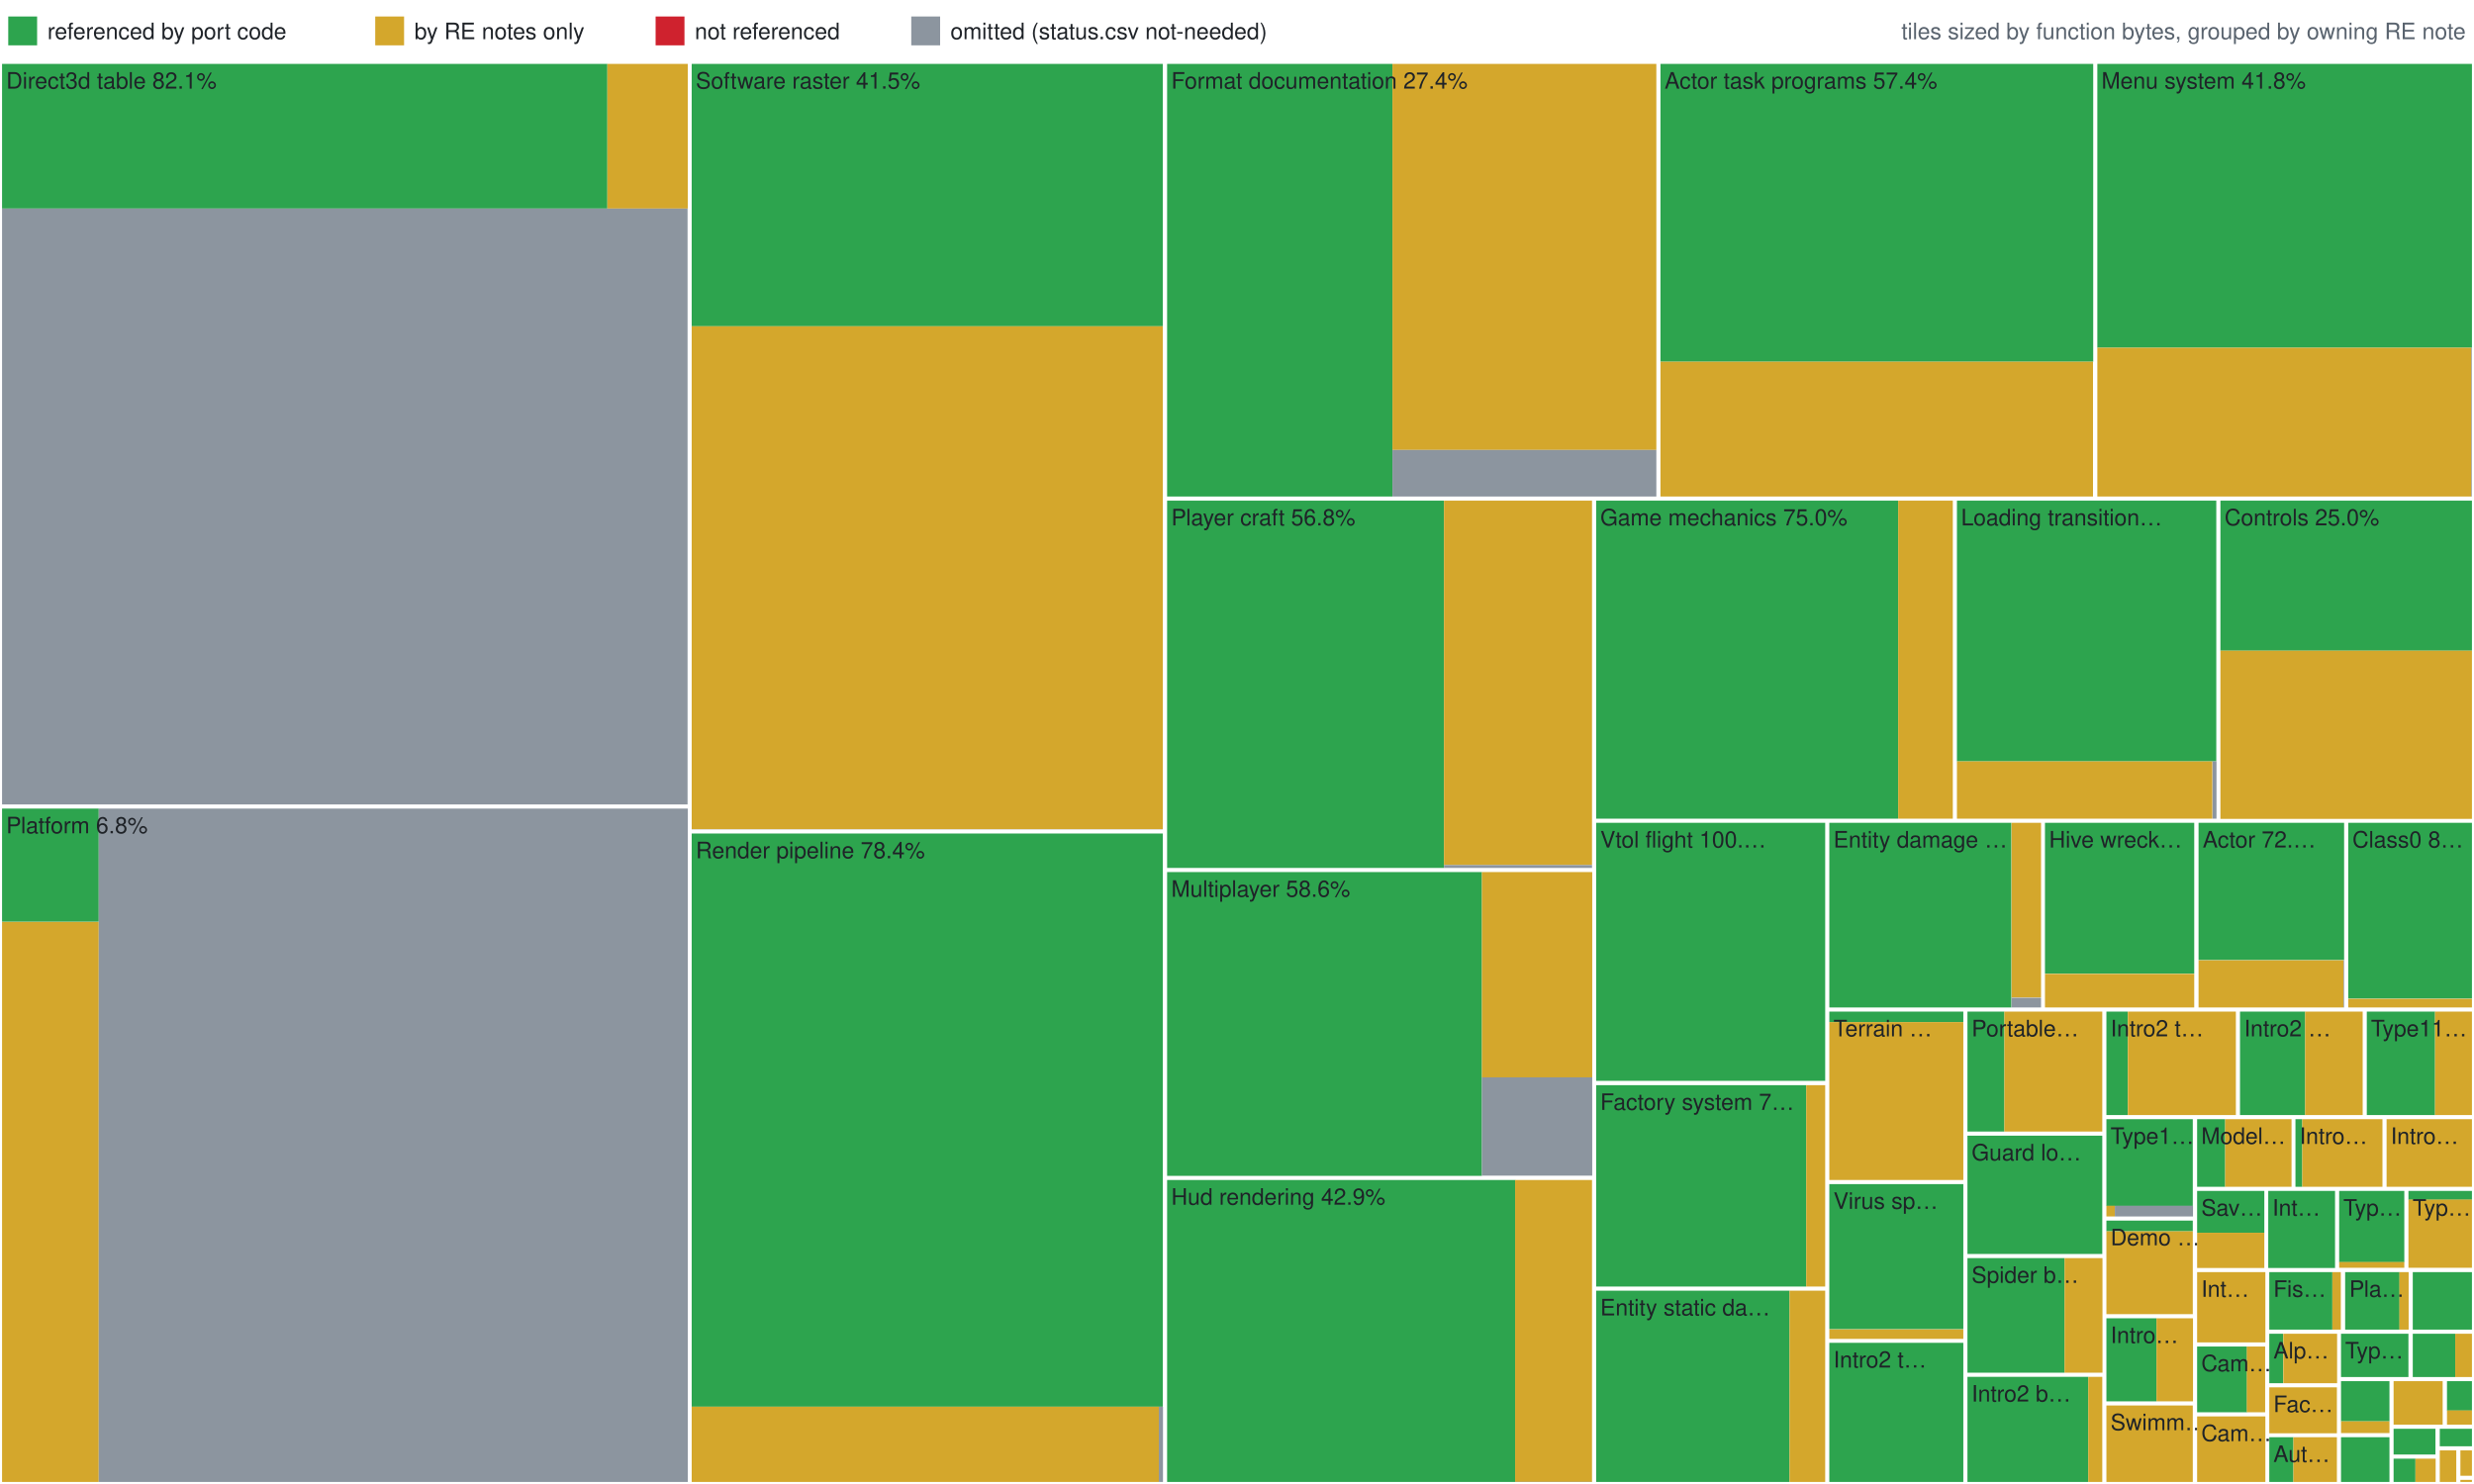
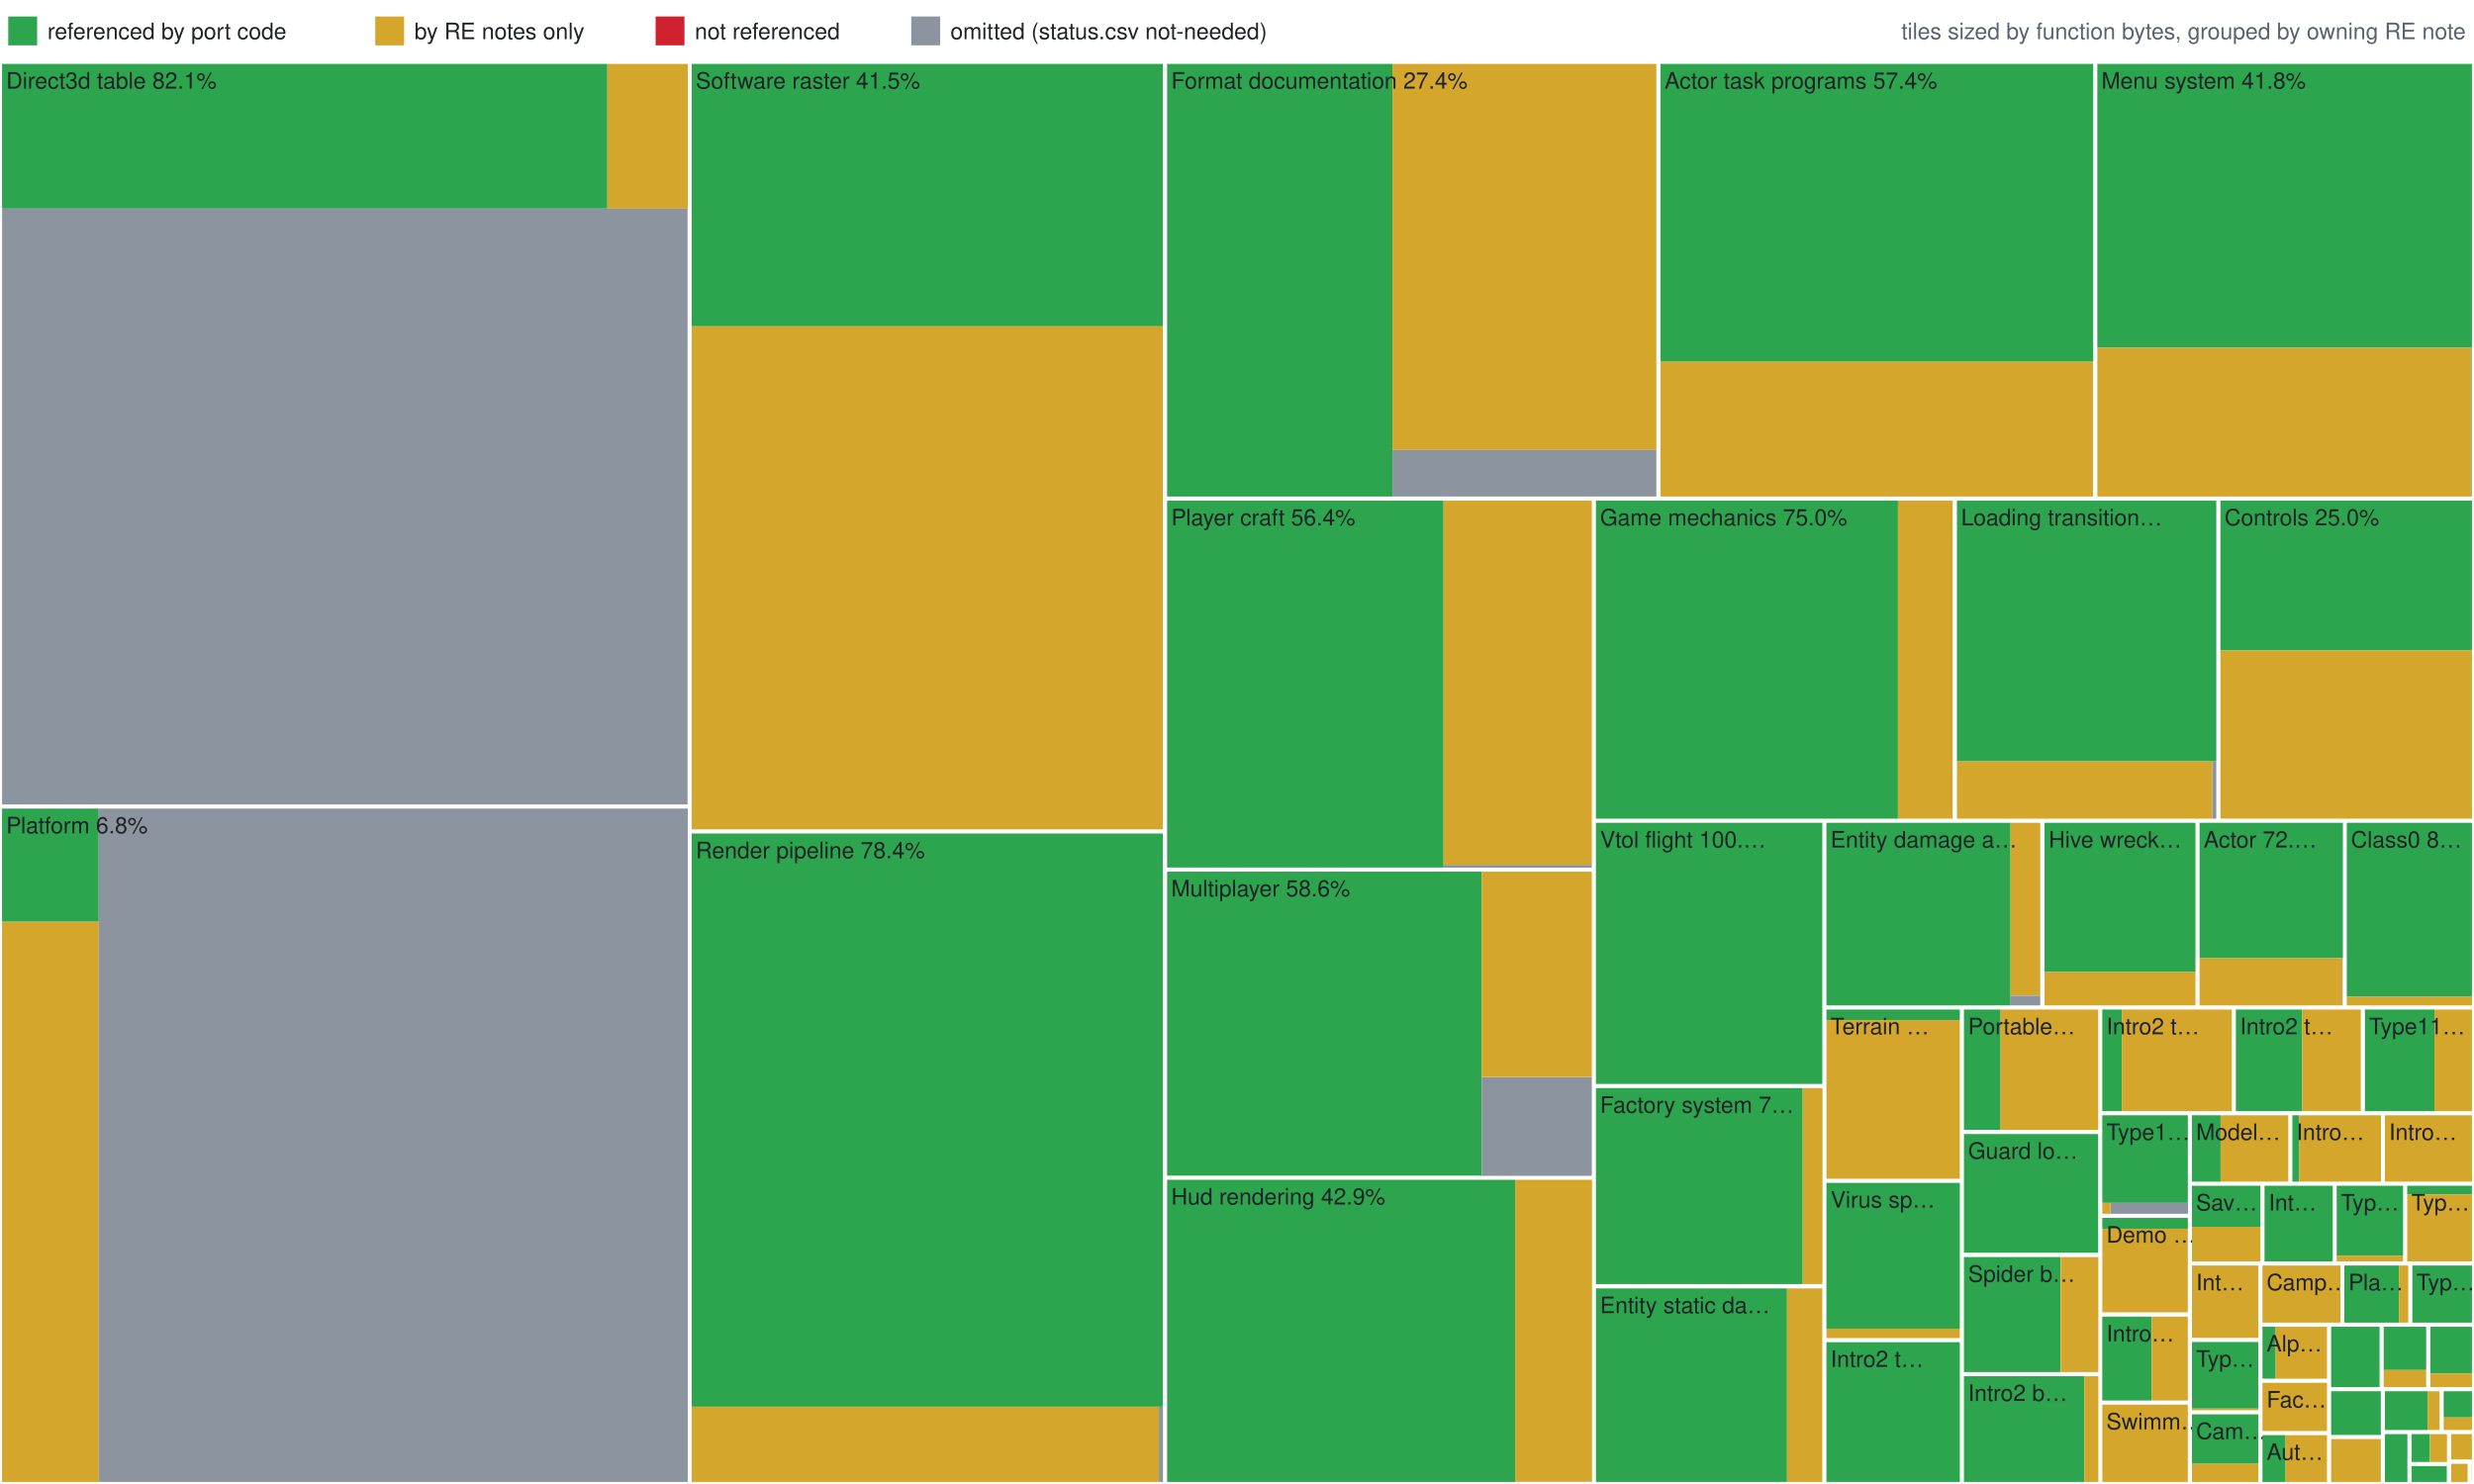
<svg xmlns="http://www.w3.org/2000/svg" width="1200" height="720" viewBox="0 0 1200 720" font-family="Segoe UI, Helvetica, Arial, sans-serif" font-size="11">
  <rect width="1200" height="720" fill="#ffffff" />
  <rect x="4" y="8" width="14" height="14" fill="#2da44e" />
  <text x="23" y="19" fill="#1f2328">referenced by port code</text>
  <rect x="182" y="8" width="14" height="14" fill="#d4a72c" />
  <text x="201" y="19" fill="#1f2328">by RE notes only</text>
  <rect x="318" y="8" width="14" height="14" fill="#cf222e" />
  <text x="337" y="19" fill="#1f2328">not referenced</text>
  <rect x="442" y="8" width="14" height="14" fill="#8c959f" />
  <text x="461" y="19" fill="#1f2328">omitted (status.csv not-needed)</text>
  <text x="1196" y="19" fill="#59636e" text-anchor="end">tiles sized by function bytes, grouped by owning RE note</text>
  <g>
    <rect x="1" y="31" width="293.6" height="70.2" fill="#2da44e" />
    <rect x="294.6" y="31" width="39" height="70.2" fill="#d4a72c" />
    <rect x="1" y="101.2" width="332.5" height="289.1" fill="#8c959f" />
    <text x="3" y="43" fill="#1f2328">Direct3d table 82.1%</text>
  </g>
  <g>
    <rect x="1" y="392.3" width="46.9" height="54.9" fill="#2da44e" />
    <rect x="1" y="447.3" width="46.9" height="271.7" fill="#d4a72c" />
    <rect x="47.9" y="392.3" width="285.7" height="326.7" fill="#8c959f" />
    <text x="3" y="404.3" fill="#1f2328">Platform 6.8%</text>
  </g>
  <g>
    <rect x="335.5" y="31" width="228.5" height="127.3" fill="#2da44e" />
    <rect x="335.5" y="158.3" width="228.5" height="244" fill="#d4a72c" />
    <rect x="335.5" y="402.3" width="228.5" height="0.1" fill="#8c959f" />
    <text x="337.5" y="43" fill="#1f2328">Software raster 41.5%</text>
  </g>
  <g>
    <rect x="335.5" y="404.4" width="228.5" height="278.1" fill="#2da44e" />
    <rect x="335.5" y="682.5" width="226.6" height="36.5" fill="#d4a72c" />
    <rect x="562.1" y="682.5" width="2" height="36.5" fill="#8c959f" />
    <text x="337.5" y="416.4" fill="#1f2328">Render pipeline 78.4%</text>
  </g>
  <g>
    <rect x="566.1" y="31" width="109.3" height="209.9" fill="#2da44e" />
    <rect x="675.4" y="31" width="128" height="187.3" fill="#d4a72c" />
    <rect x="675.4" y="218.3" width="128" height="22.6" fill="#8c959f" />
    <text x="568.1" y="43" fill="#1f2328">Format documentation 27.4%</text>
  </g>
  <g>
    <rect x="805.4" y="31" width="209.9" height="144.5" fill="#2da44e" />
    <rect x="805.4" y="175.5" width="209.8" height="65.4" fill="#d4a72c" />
    <rect x="1015.3" y="175.5" width="0" height="65.4" fill="#8c959f" />
    <text x="807.4" y="43" fill="#1f2328">Actor task programs 57.4%</text>
  </g>
  <g>
    <rect x="1017.3" y="31" width="181.7" height="137.7" fill="#2da44e" />
    <rect x="1017.3" y="168.7" width="181.4" height="72.2" fill="#d4a72c" />
    <rect x="1198.7" y="168.7" width="0.3" height="72.2" fill="#8c959f" />
    <text x="1019.3" y="43" fill="#1f2328">Menu system 41.8%</text>
  </g>
  <g>
-     <rect x="566.1" y="242.9" width="134.3" height="178.2" fill="#2da44e" />
-     <rect x="700.4" y="242.9" width="71.8" height="176.8" fill="#d4a72c" />
-     <rect x="700.4" y="419.7" width="71.8" height="1.4" fill="#8c959f" />
-     <text x="568.1" y="254.9" fill="#1f2328">Player craft 56.8%</text>
-   </g>
-   <g>
-     <rect x="566.1" y="423.1" width="152.7" height="147.4" fill="#2da44e" />
-     <rect x="718.8" y="423.1" width="53.5" height="99.7" fill="#d4a72c" />
-     <rect x="718.8" y="522.7" width="53.5" height="47.7" fill="#8c959f" />
-     <text x="568.1" y="435.1" fill="#1f2328">Multiplayer 58.6%</text>
-   </g>
-   <g>
-     <rect x="566.1" y="572.5" width="168.9" height="146.5" fill="#2da44e" />
-     <rect x="734.9" y="572.5" width="37.3" height="146.5" fill="#d4a72c" />
+     <rect x="566.1" y="242.9" width="134.1" height="178" fill="#2da44e" />
+     <rect x="700.2" y="242.9" width="71.9" height="176.7" fill="#d4a72c" />
+     <rect x="700.2" y="419.6" width="71.9" height="1.4" fill="#8c959f" />
+     <text x="568.1" y="254.9" fill="#1f2328">Player craft 56.4%</text>
+   </g>
+   <g>
+     <rect x="566.1" y="422.9" width="152.6" height="147.5" fill="#2da44e" />
+     <rect x="718.7" y="422.9" width="53.4" height="99.7" fill="#d4a72c" />
+     <rect x="718.7" y="522.7" width="53.4" height="47.8" fill="#8c959f" />
+     <text x="568.1" y="434.9" fill="#1f2328">Multiplayer 58.6%</text>
+   </g>
+   <g>
+     <rect x="566.1" y="572.4" width="168.8" height="146.6" fill="#2da44e" />
+     <rect x="734.9" y="572.4" width="37.3" height="146.5" fill="#d4a72c" />
    <rect x="734.9" y="718.9" width="37.3" height="0.1" fill="#8c959f" />
-     <text x="568.1" y="584.5" fill="#1f2328">Hud rendering 42.9%</text>
-   </g>
-   <g>
-     <rect x="774.2" y="242.9" width="146.5" height="154.3" fill="#2da44e" />
-     <rect x="920.7" y="242.9" width="26.5" height="154.3" fill="#d4a72c" />
-     <text x="776.2" y="254.9" fill="#1f2328">Game mechanics 75.0%</text>
+     <text x="568.1" y="584.4" fill="#1f2328">Hud rendering 42.9%</text>
+   </g>
+   <g>
+     <rect x="774.1" y="242.9" width="146.5" height="154.3" fill="#2da44e" />
+     <rect x="920.6" y="242.9" width="26.5" height="154.3" fill="#d4a72c" />
+     <text x="776.1" y="254.9" fill="#1f2328">Game mechanics 75.0%</text>
  </g>
  <g>
    <rect x="949.2" y="242.9" width="125.8" height="126.5" fill="#2da44e" />
    <rect x="949.2" y="369.4" width="123.9" height="27.8" fill="#d4a72c" />
-     <rect x="1073.2" y="369.4" width="1.9" height="27.8" fill="#8c959f" />
+     <rect x="1073.1" y="369.4" width="1.9" height="27.8" fill="#8c959f" />
    <text x="951.2" y="254.9" fill="#1f2328">Loading transition…</text>
  </g>
  <g>
-     <rect x="1077" y="242.9" width="122" height="72.8" fill="#2da44e" />
-     <rect x="1077" y="315.7" width="122" height="81.6" fill="#d4a72c" />
+     <rect x="1077" y="242.9" width="122" height="72.7" fill="#2da44e" />
+     <rect x="1077" y="315.6" width="122" height="81.6" fill="#d4a72c" />
    <text x="1079" y="254.9" fill="#1f2328">Controls 25.0%</text>
  </g>
  <g>
-     <rect x="774.2" y="399.2" width="111.1" height="125.2" fill="#2da44e" />
-     <text x="776.2" y="411.2" fill="#1f2328">Vtol flight 100.…</text>
-   </g>
-   <g>
-     <rect x="774.2" y="526.5" width="101.9" height="97.7" fill="#2da44e" />
-     <rect x="876.1" y="526.5" width="9.2" height="97.7" fill="#d4a72c" />
-     <text x="776.2" y="538.5" fill="#1f2328">Factory system 7…</text>
-   </g>
-   <g>
-     <rect x="774.2" y="626.2" width="93.8" height="92.8" fill="#2da44e" />
-     <rect x="868" y="626.2" width="17.3" height="92.8" fill="#d4a72c" />
-     <text x="776.2" y="638.2" fill="#1f2328">Entity static da…</text>
-   </g>
-   <g>
-     <rect x="887.3" y="399.2" width="88.3" height="89.6" fill="#2da44e" />
-     <rect x="975.7" y="399.2" width="14.3" height="84.8" fill="#d4a72c" />
-     <rect x="975.7" y="484.1" width="14.3" height="4.7" fill="#8c959f" />
-     <text x="889.3" y="411.2" fill="#1f2328">Entity damage …</text>
-   </g>
-   <g>
-     <rect x="991.9" y="399.2" width="72.4" height="73.2" fill="#2da44e" />
-     <rect x="991.9" y="472.5" width="72.4" height="16.3" fill="#d4a72c" />
-     <text x="993.9" y="411.2" fill="#1f2328">Hive wreck…</text>
-   </g>
-   <g>
-     <rect x="1066.4" y="399.2" width="70.6" height="66.6" fill="#2da44e" />
-     <rect x="1066.4" y="465.9" width="70.3" height="22.9" fill="#d4a72c" />
-     <rect x="1136.7" y="465.9" width="0.3" height="22.9" fill="#8c959f" />
-     <text x="1068.4" y="411.2" fill="#1f2328">Actor 72.…</text>
-   </g>
-   <g>
-     <rect x="1139" y="399.2" width="60" height="85.3" fill="#2da44e" />
-     <rect x="1139" y="484.6" width="60" height="4.2" fill="#d4a72c" />
-     <text x="1141" y="411.2" fill="#1f2328">Class0 8…</text>
-   </g>
-   <g>
-     <rect x="887.3" y="490.8" width="65" height="5.1" fill="#2da44e" />
-     <rect x="887.3" y="495.9" width="65" height="76.6" fill="#d4a72c" />
-     <text x="889.3" y="502.8" fill="#1f2328">Terrain …</text>
-   </g>
-   <g>
-     <rect x="887.3" y="574.5" width="65" height="70.4" fill="#2da44e" />
-     <rect x="887.3" y="645" width="65" height="4.6" fill="#d4a72c" />
-     <text x="889.3" y="586.5" fill="#1f2328">Virus sp…</text>
-   </g>
-   <g>
-     <rect x="887.3" y="651.5" width="65" height="67.5" fill="#2da44e" />
-     <text x="889.3" y="663.5" fill="#1f2328">Intro2 t…</text>
-   </g>
-   <g>
-     <rect x="954.3" y="490.8" width="17.9" height="58.2" fill="#2da44e" />
-     <rect x="972.2" y="490.8" width="47.5" height="58.2" fill="#d4a72c" />
-     <text x="956.3" y="502.8" fill="#1f2328">Portable…</text>
-   </g>
-   <g>
-     <rect x="954.3" y="551" width="65.4" height="57.4" fill="#2da44e" />
-     <text x="956.3" y="563" fill="#1f2328">Guard lo…</text>
-   </g>
-   <g>
-     <rect x="954.3" y="610.4" width="47.1" height="55.6" fill="#2da44e" />
-     <rect x="1001.4" y="610.4" width="18.4" height="55.6" fill="#d4a72c" />
-     <text x="956.3" y="622.4" fill="#1f2328">Spider b…</text>
-   </g>
-   <g>
-     <rect x="954.3" y="668" width="58.6" height="51" fill="#2da44e" />
-     <rect x="1012.9" y="668" width="6.8" height="51" fill="#d4a72c" />
-     <text x="956.3" y="680" fill="#1f2328">Intro2 b…</text>
-   </g>
-   <g>
-     <rect x="1021.7" y="490.8" width="10.3" height="50.2" fill="#2da44e" />
-     <rect x="1032.1" y="490.8" width="52.4" height="50.2" fill="#d4a72c" />
-     <text x="1023.7" y="502.8" fill="#1f2328">Intro2 t…</text>
-   </g>
-   <g>
-     <rect x="1086.5" y="490.8" width="31.6" height="50.2" fill="#2da44e" />
-     <rect x="1118.1" y="490.8" width="27.9" height="50.2" fill="#d4a72c" />
-     <text x="1088.5" y="502.8" fill="#1f2328">Intro2 …</text>
-   </g>
-   <g>
-     <rect x="1148" y="490.8" width="33.1" height="50.2" fill="#2da44e" />
-     <rect x="1181.1" y="490.8" width="17.9" height="50.2" fill="#d4a72c" />
-     <text x="1150" y="502.8" fill="#1f2328">Type11…</text>
-   </g>
-   <g>
-     <rect x="1021.7" y="543" width="41.9" height="42.1" fill="#2da44e" />
-     <rect x="1021.7" y="585" width="4.1" height="5.2" fill="#d4a72c" />
-     <rect x="1025.8" y="585" width="37.9" height="5.2" fill="#8c959f" />
-     <text x="1023.7" y="555" fill="#1f2328">Type1…</text>
-   </g>
-   <g>
-     <rect x="1021.7" y="592.2" width="41.9" height="5.2" fill="#2da44e" />
-     <rect x="1021.7" y="597.4" width="41.9" height="40.2" fill="#d4a72c" />
-     <text x="1023.7" y="604.2" fill="#1f2328">Demo …</text>
-   </g>
-   <g>
-     <rect x="1021.7" y="639.6" width="24.3" height="40.3" fill="#2da44e" />
-     <rect x="1046" y="639.6" width="17.7" height="40.3" fill="#d4a72c" />
-     <text x="1023.7" y="651.6" fill="#1f2328">Intro…</text>
-   </g>
-   <g>
-     <rect x="1021.7" y="681.9" width="41.9" height="37.1" fill="#d4a72c" />
-     <text x="1023.7" y="693.9" fill="#1f2328">Swimm…</text>
-   </g>
-   <g>
-     <rect x="1065.7" y="543" width="13.6" height="32.8" fill="#2da44e" />
-     <rect x="1079.3" y="543" width="32.2" height="32.8" fill="#d4a72c" />
-     <text x="1067.7" y="555" fill="#1f2328">Model…</text>
-   </g>
-   <g>
-     <rect x="1113.4" y="543" width="3.3" height="32.8" fill="#2da44e" />
-     <rect x="1116.7" y="543" width="38.9" height="32.8" fill="#d4a72c" />
-     <text x="1115.4" y="555" fill="#1f2328">Intro…</text>
-   </g>
-   <g>
-     <rect x="1157.6" y="543" width="41.4" height="32.8" fill="#d4a72c" />
-     <text x="1159.6" y="555" fill="#1f2328">Intro…</text>
-   </g>
-   <g>
-     <rect x="1065.7" y="577.8" width="32.6" height="20.3" fill="#2da44e" />
-     <rect x="1065.7" y="598.1" width="32.6" height="17.1" fill="#d4a72c" />
-     <text x="1067.7" y="589.8" fill="#1f2328">Sav…</text>
-   </g>
-   <g>
-     <rect x="1100.2" y="577.8" width="32.4" height="37.4" fill="#2da44e" />
-     <text x="1102.2" y="589.8" fill="#1f2328">Int…</text>
-   </g>
-   <g>
-     <rect x="1134.6" y="577.8" width="31.6" height="34.6" fill="#2da44e" />
-     <rect x="1134.6" y="612.3" width="31.6" height="2.8" fill="#d4a72c" />
-     <text x="1136.6" y="589.8" fill="#1f2328">Typ…</text>
-   </g>
-   <g>
-     <rect x="1168.2" y="577.8" width="30.8" height="4.3" fill="#2da44e" />
-     <rect x="1168.2" y="582" width="30.8" height="33.1" fill="#d4a72c" />
-     <text x="1170.2" y="589.8" fill="#1f2328">Typ…</text>
-   </g>
-   <g>
-     <rect x="1065.7" y="617.2" width="33.1" height="34.1" fill="#d4a72c" />
-     <text x="1067.7" y="629.2" fill="#1f2328">Int…</text>
-   </g>
-   <g>
-     <rect x="1065.7" y="653.3" width="24.2" height="31.9" fill="#2da44e" />
-     <rect x="1089.8" y="653.3" width="8.9" height="31.9" fill="#d4a72c" />
-     <text x="1067.7" y="665.3" fill="#1f2328">Cam…</text>
-   </g>
-   <g>
-     <rect x="1065.7" y="687.2" width="33.1" height="31.8" fill="#d4a72c" />
-     <text x="1067.7" y="699.2" fill="#1f2328">Cam…</text>
-   </g>
-   <g>
-     <rect x="1100.7" y="617.2" width="30.6" height="27.9" fill="#2da44e" />
-     <rect x="1131.3" y="617.2" width="4.1" height="27.9" fill="#d4a72c" />
-     <text x="1102.7" y="629.2" fill="#1f2328">Fis…</text>
-   </g>
-   <g>
-     <rect x="1137.5" y="617.2" width="26.4" height="27.9" fill="#2da44e" />
-     <rect x="1163.8" y="617.2" width="4.5" height="27.9" fill="#d4a72c" />
-     <text x="1139.5" y="629.2" fill="#1f2328">Pla…</text>
-   </g>
-   <g>
-     <rect x="1170.3" y="617.2" width="28.7" height="27.9" fill="#2da44e" />
-   </g>
-   <g>
-     <rect x="1100.7" y="647.1" width="6.7" height="24" fill="#2da44e" />
-     <rect x="1107.5" y="647.1" width="26.1" height="24" fill="#d4a72c" />
-     <text x="1102.7" y="659.1" fill="#1f2328">Alp…</text>
-   </g>
-   <g>
-     <rect x="1100.7" y="673.1" width="32.8" height="22.3" fill="#d4a72c" />
-     <text x="1102.7" y="685.1" fill="#1f2328">Fac…</text>
-   </g>
-   <g>
-     <rect x="1100.7" y="697.3" width="11.7" height="21.7" fill="#2da44e" />
-     <rect x="1112.4" y="697.3" width="21.1" height="21.7" fill="#d4a72c" />
-     <text x="1102.7" y="709.3" fill="#1f2328">Aut…</text>
-   </g>
-   <g>
-     <rect x="1135.5" y="647.1" width="32.7" height="21" fill="#2da44e" />
-     <text x="1137.5" y="659.1" fill="#1f2328">Typ…</text>
-   </g>
-   <g>
-     <rect x="1170.3" y="647.1" width="20.6" height="21" fill="#2da44e" />
-     <rect x="1190.9" y="647.1" width="8.1" height="21" fill="#d4a72c" />
-   </g>
-   <g>
-     <rect x="1135.5" y="670.1" width="23.5" height="19.5" fill="#2da44e" />
-     <rect x="1135.5" y="689.6" width="23.5" height="5.7" fill="#d4a72c" />
-   </g>
-   <g>
-     <rect x="1135.5" y="697.3" width="23.5" height="21.7" fill="#2da44e" />
-   </g>
-   <g>
-     <rect x="1161" y="670.1" width="23.8" height="21.1" fill="#d4a72c" />
-   </g>
-   <g>
-     <rect x="1186.9" y="670.1" width="12.1" height="14.3" fill="#2da44e" />
-     <rect x="1186.9" y="684.3" width="12.1" height="6.9" fill="#d4a72c" />
-   </g>
-   <g>
-     <rect x="1161" y="693.2" width="20.3" height="12.5" fill="#2da44e" />
-   </g>
-   <g>
-     <rect x="1161" y="707.7" width="10.6" height="11.3" fill="#2da44e" />
-     <rect x="1171.6" y="707.7" width="9.8" height="11.3" fill="#d4a72c" />
-   </g>
-   <g>
-     <rect x="1183.4" y="693.2" width="15.6" height="8.5" fill="#2da44e" />
-   </g>
-   <g>
-     <rect x="1183.4" y="703.7" width="8" height="15.3" fill="#d4a72c" />
-   </g>
-   <g>
-     <rect x="1193.4" y="703.7" width="5.6" height="12.3" fill="#d4a72c" />
-   </g>
-   <g>
-     <rect x="1193.4" y="718" width="5.6" height="1" fill="#d4a72c" />
+     <rect x="774.1" y="399.2" width="109.8" height="126.7" fill="#2da44e" />
+     <text x="776.1" y="411.2" fill="#1f2328">Vtol flight 100.…</text>
+   </g>
+   <g>
+     <rect x="774.1" y="527.9" width="100.3" height="95.1" fill="#2da44e" />
+     <rect x="874.5" y="527.9" width="9.5" height="95.1" fill="#d4a72c" />
+     <text x="776.1" y="539.9" fill="#1f2328">Factory system 7…</text>
+   </g>
+   <g>
+     <rect x="774.1" y="625.1" width="92.7" height="93.9" fill="#2da44e" />
+     <rect x="866.8" y="625.1" width="17.1" height="93.9" fill="#d4a72c" />
+     <text x="776.1" y="637.1" fill="#1f2328">Entity static da…</text>
+   </g>
+   <g>
+     <rect x="885.9" y="399.2" width="89.3" height="88.6" fill="#2da44e" />
+     <rect x="975.2" y="399.2" width="14.4" height="83.9" fill="#d4a72c" />
+     <rect x="975.2" y="483.1" width="14.4" height="4.7" fill="#8c959f" />
+     <text x="887.9" y="411.2" fill="#1f2328">Entity damage a…</text>
+   </g>
+   <g>
+     <rect x="991.7" y="399.2" width="73.2" height="72.4" fill="#2da44e" />
+     <rect x="991.7" y="471.6" width="73.2" height="16.2" fill="#d4a72c" />
+     <text x="993.7" y="411.2" fill="#1f2328">Hive wreck…</text>
+   </g>
+   <g>
+     <rect x="1066.9" y="399.2" width="69.5" height="65.7" fill="#2da44e" />
+     <rect x="1066.9" y="464.9" width="69.2" height="22.9" fill="#d4a72c" />
+     <rect x="1136" y="464.9" width="0.3" height="22.9" fill="#8c959f" />
+     <text x="1068.9" y="411.2" fill="#1f2328">Actor 72.…</text>
+   </g>
+   <g>
+     <rect x="1138.3" y="399.2" width="60.7" height="84.4" fill="#2da44e" />
+     <rect x="1138.3" y="483.6" width="60.7" height="4.2" fill="#d4a72c" />
+     <text x="1140.3" y="411.2" fill="#1f2328">Class0 8…</text>
+   </g>
+   <g>
+     <rect x="885.9" y="489.8" width="64.7" height="5.1" fill="#2da44e" />
+     <rect x="885.9" y="494.9" width="64.7" height="77" fill="#d4a72c" />
+     <text x="887.9" y="501.8" fill="#1f2328">Terrain …</text>
+   </g>
+   <g>
+     <rect x="885.9" y="573.9" width="64.7" height="70.8" fill="#2da44e" />
+     <rect x="885.9" y="644.6" width="64.7" height="4.6" fill="#d4a72c" />
+     <text x="887.9" y="585.9" fill="#1f2328">Virus sp…</text>
+   </g>
+   <g>
+     <rect x="885.9" y="651.2" width="64.7" height="67.8" fill="#2da44e" />
+     <text x="887.9" y="663.2" fill="#1f2328">Intro2 t…</text>
+   </g>
+   <g>
+     <rect x="952.6" y="489.8" width="17.8" height="58.4" fill="#2da44e" />
+     <rect x="970.4" y="489.8" width="47.3" height="58.4" fill="#d4a72c" />
+     <text x="954.6" y="501.8" fill="#1f2328">Portable…</text>
+   </g>
+   <g>
+     <rect x="952.6" y="550.2" width="65.1" height="57.6" fill="#2da44e" />
+     <text x="954.6" y="562.2" fill="#1f2328">Guard lo…</text>
+   </g>
+   <g>
+     <rect x="952.6" y="609.9" width="46.8" height="55.8" fill="#2da44e" />
+     <rect x="999.5" y="609.9" width="18.3" height="55.8" fill="#d4a72c" />
+     <text x="954.6" y="621.9" fill="#1f2328">Spider b…</text>
+   </g>
+   <g>
+     <rect x="952.6" y="667.7" width="58.4" height="51.3" fill="#2da44e" />
+     <rect x="1011" y="667.7" width="6.8" height="51.3" fill="#d4a72c" />
+     <text x="954.6" y="679.7" fill="#1f2328">Intro2 b…</text>
+   </g>
+   <g>
+     <rect x="1019.7" y="489.8" width="9.5" height="49.3" fill="#2da44e" />
+     <rect x="1029.2" y="489.8" width="53.3" height="49.3" fill="#d4a72c" />
+     <text x="1021.7" y="501.8" fill="#1f2328">Intro2 t…</text>
+   </g>
+   <g>
+     <rect x="1084.5" y="489.8" width="32.2" height="49.3" fill="#2da44e" />
+     <rect x="1116.7" y="489.8" width="28.4" height="49.3" fill="#d4a72c" />
+     <text x="1086.5" y="501.8" fill="#1f2328">Intro2 t…</text>
+   </g>
+   <g>
+     <rect x="1147.1" y="489.8" width="33.7" height="49.3" fill="#2da44e" />
+     <rect x="1180.8" y="489.8" width="18.2" height="49.3" fill="#d4a72c" />
+     <text x="1149.1" y="501.8" fill="#1f2328">Type11…</text>
+   </g>
+   <g>
+     <rect x="1019.7" y="541.1" width="41.5" height="42.5" fill="#2da44e" />
+     <rect x="1019.7" y="583.6" width="4" height="5.3" fill="#d4a72c" />
+     <rect x="1023.8" y="583.6" width="37.5" height="5.3" fill="#8c959f" />
+     <text x="1021.7" y="553.1" fill="#1f2328">Type1…</text>
+   </g>
+   <g>
+     <rect x="1019.7" y="590.9" width="41.5" height="5.3" fill="#2da44e" />
+     <rect x="1019.7" y="596.1" width="41.5" height="40.6" fill="#d4a72c" />
+     <text x="1021.7" y="602.9" fill="#1f2328">Demo …</text>
+   </g>
+   <g>
+     <rect x="1019.7" y="638.8" width="24" height="40.7" fill="#2da44e" />
+     <rect x="1043.7" y="638.8" width="17.5" height="40.7" fill="#d4a72c" />
+     <text x="1021.7" y="650.8" fill="#1f2328">Intro…</text>
+   </g>
+   <g>
+     <rect x="1019.7" y="681.5" width="41.5" height="37.5" fill="#d4a72c" />
+     <text x="1021.7" y="693.5" fill="#1f2328">Swimm…</text>
+   </g>
+   <g>
+     <rect x="1063.2" y="541.1" width="13.9" height="32.2" fill="#2da44e" />
+     <rect x="1077.1" y="541.1" width="32.8" height="32.2" fill="#d4a72c" />
+     <text x="1065.2" y="553.1" fill="#1f2328">Model…</text>
+   </g>
+   <g>
+     <rect x="1111.9" y="541.1" width="3.3" height="32.2" fill="#2da44e" />
+     <rect x="1115.2" y="541.1" width="39.7" height="32.2" fill="#d4a72c" />
+     <text x="1113.9" y="553.1" fill="#1f2328">Intro…</text>
+   </g>
+   <g>
+     <rect x="1156.8" y="541.1" width="42.2" height="32.2" fill="#d4a72c" />
+     <text x="1158.8" y="553.1" fill="#1f2328">Intro…</text>
+   </g>
+   <g>
+     <rect x="1063.2" y="575.3" width="33.2" height="19.9" fill="#2da44e" />
+     <rect x="1063.2" y="595.2" width="33.2" height="16.8" fill="#d4a72c" />
+     <text x="1065.2" y="587.3" fill="#1f2328">Sav…</text>
+   </g>
+   <g>
+     <rect x="1098.4" y="575.3" width="33.1" height="36.7" fill="#2da44e" />
+     <text x="1100.4" y="587.3" fill="#1f2328">Int…</text>
+   </g>
+   <g>
+     <rect x="1133.4" y="575.3" width="32.2" height="33.9" fill="#2da44e" />
+     <rect x="1133.4" y="609.2" width="32.2" height="2.8" fill="#d4a72c" />
+     <text x="1135.4" y="587.3" fill="#1f2328">Typ…</text>
+   </g>
+   <g>
+     <rect x="1167.6" y="575.3" width="31.4" height="4.2" fill="#2da44e" />
+     <rect x="1167.6" y="579.5" width="31.4" height="32.5" fill="#d4a72c" />
+     <text x="1169.6" y="587.3" fill="#1f2328">Typ…</text>
+   </g>
+   <g>
+     <rect x="1063.2" y="614" width="32.2" height="35.1" fill="#d4a72c" />
+     <text x="1065.2" y="626" fill="#1f2328">Int…</text>
+   </g>
+   <g>
+     <rect x="1063.2" y="651.1" width="32.2" height="32.3" fill="#2da44e" />
+     <rect x="1063.2" y="683.4" width="32.2" height="0.8" fill="#d4a72c" />
+     <text x="1065.2" y="663.1" fill="#1f2328">Typ…</text>
+   </g>
+   <g>
+     <rect x="1063.2" y="686.2" width="32.2" height="24" fill="#2da44e" />
+     <rect x="1063.2" y="710.2" width="32.2" height="8.8" fill="#d4a72c" />
+     <text x="1065.2" y="698.2" fill="#1f2328">Cam…</text>
+   </g>
+   <g>
+     <rect x="1097.4" y="614" width="37.8" height="27.7" fill="#d4a72c" />
+     <text x="1099.4" y="626" fill="#1f2328">Camp…</text>
+   </g>
+   <g>
+     <rect x="1137.1" y="614" width="26.5" height="27.7" fill="#2da44e" />
+     <rect x="1163.6" y="614" width="4.5" height="27.7" fill="#d4a72c" />
+     <text x="1139.1" y="626" fill="#1f2328">Pla…</text>
+   </g>
+   <g>
+     <rect x="1170.1" y="614" width="28.9" height="27.7" fill="#2da44e" />
+     <text x="1172.1" y="626" fill="#1f2328">Typ…</text>
+   </g>
+   <g>
+     <rect x="1097.4" y="643.7" width="6.4" height="25.2" fill="#2da44e" />
+     <rect x="1103.8" y="643.7" width="24.9" height="25.2" fill="#d4a72c" />
+     <text x="1099.4" y="655.7" fill="#1f2328">Alp…</text>
+   </g>
+   <g>
+     <rect x="1097.4" y="670.9" width="31.3" height="23.4" fill="#d4a72c" />
+     <text x="1099.4" y="682.9" fill="#1f2328">Fac…</text>
+   </g>
+   <g>
+     <rect x="1097.4" y="696.3" width="11.2" height="22.7" fill="#2da44e" />
+     <rect x="1108.6" y="696.3" width="20.1" height="22.7" fill="#d4a72c" />
+     <text x="1099.4" y="708.3" fill="#1f2328">Aut…</text>
+   </g>
+   <g>
+     <rect x="1130.7" y="643.7" width="23.5" height="29.3" fill="#2da44e" />
+   </g>
+   <g>
+     <rect x="1156.2" y="643.7" width="20.6" height="21" fill="#2da44e" />
+     <rect x="1156.2" y="664.7" width="20.6" height="8.3" fill="#d4a72c" />
+   </g>
+   <g>
+     <rect x="1178.8" y="643.7" width="20.2" height="22.7" fill="#2da44e" />
+     <rect x="1178.8" y="666.4" width="20.2" height="6.6" fill="#d4a72c" />
+   </g>
+   <g>
+     <rect x="1130.7" y="675" width="24.1" height="21.2" fill="#2da44e" />
+   </g>
+   <g>
+     <rect x="1130.7" y="698.2" width="24.1" height="20.8" fill="#d4a72c" />
+   </g>
+   <g>
+     <rect x="1156.8" y="675" width="20.7" height="18.8" fill="#2da44e" />
+     <rect x="1177.5" y="675" width="5.8" height="18.8" fill="#d4a72c" />
+   </g>
+   <g>
+     <rect x="1185.3" y="675" width="13.7" height="12.7" fill="#2da44e" />
+     <rect x="1185.3" y="687.7" width="13.7" height="6.1" fill="#d4a72c" />
+   </g>
+   <g>
+     <rect x="1156.8" y="695.8" width="10.9" height="23.2" fill="#2da44e" />
+   </g>
+   <g>
+     <rect x="1169.7" y="695.8" width="8.9" height="13.5" fill="#2da44e" />
+     <rect x="1178.7" y="695.8" width="8.2" height="13.5" fill="#d4a72c" />
+   </g>
+   <g>
+     <rect x="1169.7" y="711.3" width="17.1" height="7.7" fill="#2da44e" />
+   </g>
+   <g>
+     <rect x="1188.9" y="695.8" width="10.1" height="12.3" fill="#d4a72c" />
+   </g>
+   <g>
+     <rect x="1188.9" y="710.2" width="8" height="8.8" fill="#d4a72c" />
+   </g>
+   <g>
+     <rect x="1198.9" y="710.2" width="0.1" height="8.8" fill="#d4a72c" />
  </g>
</svg>
